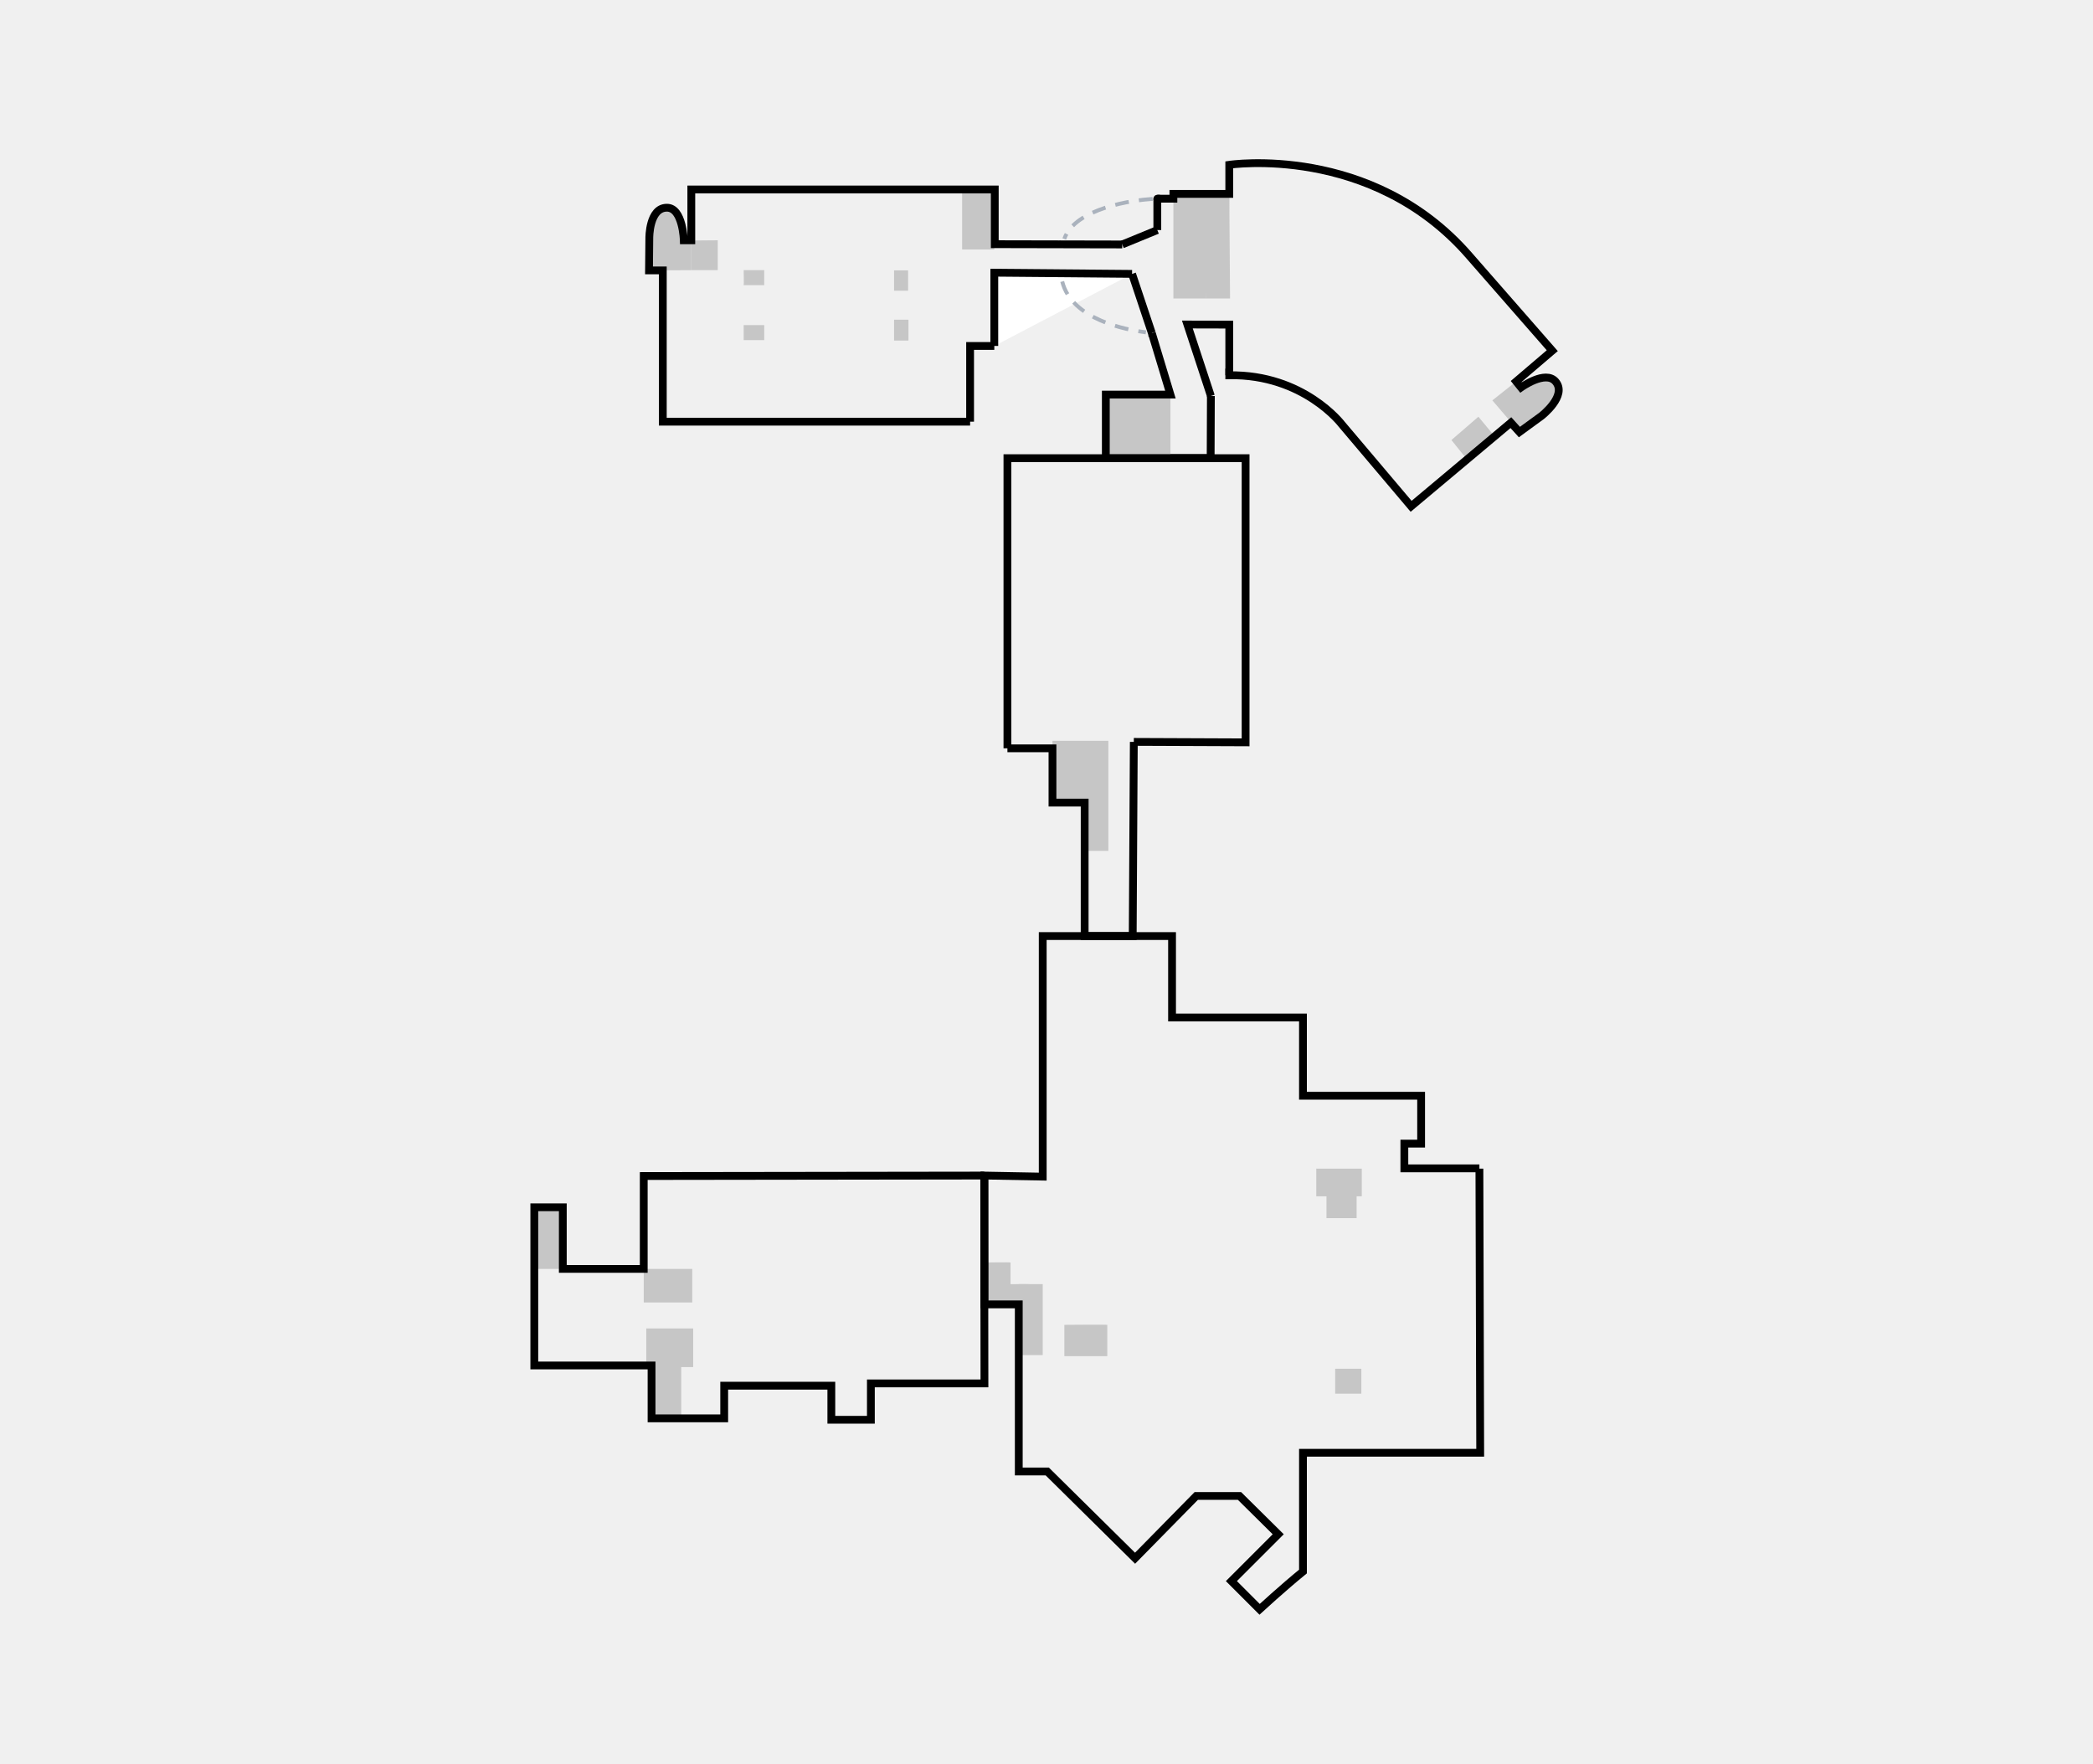
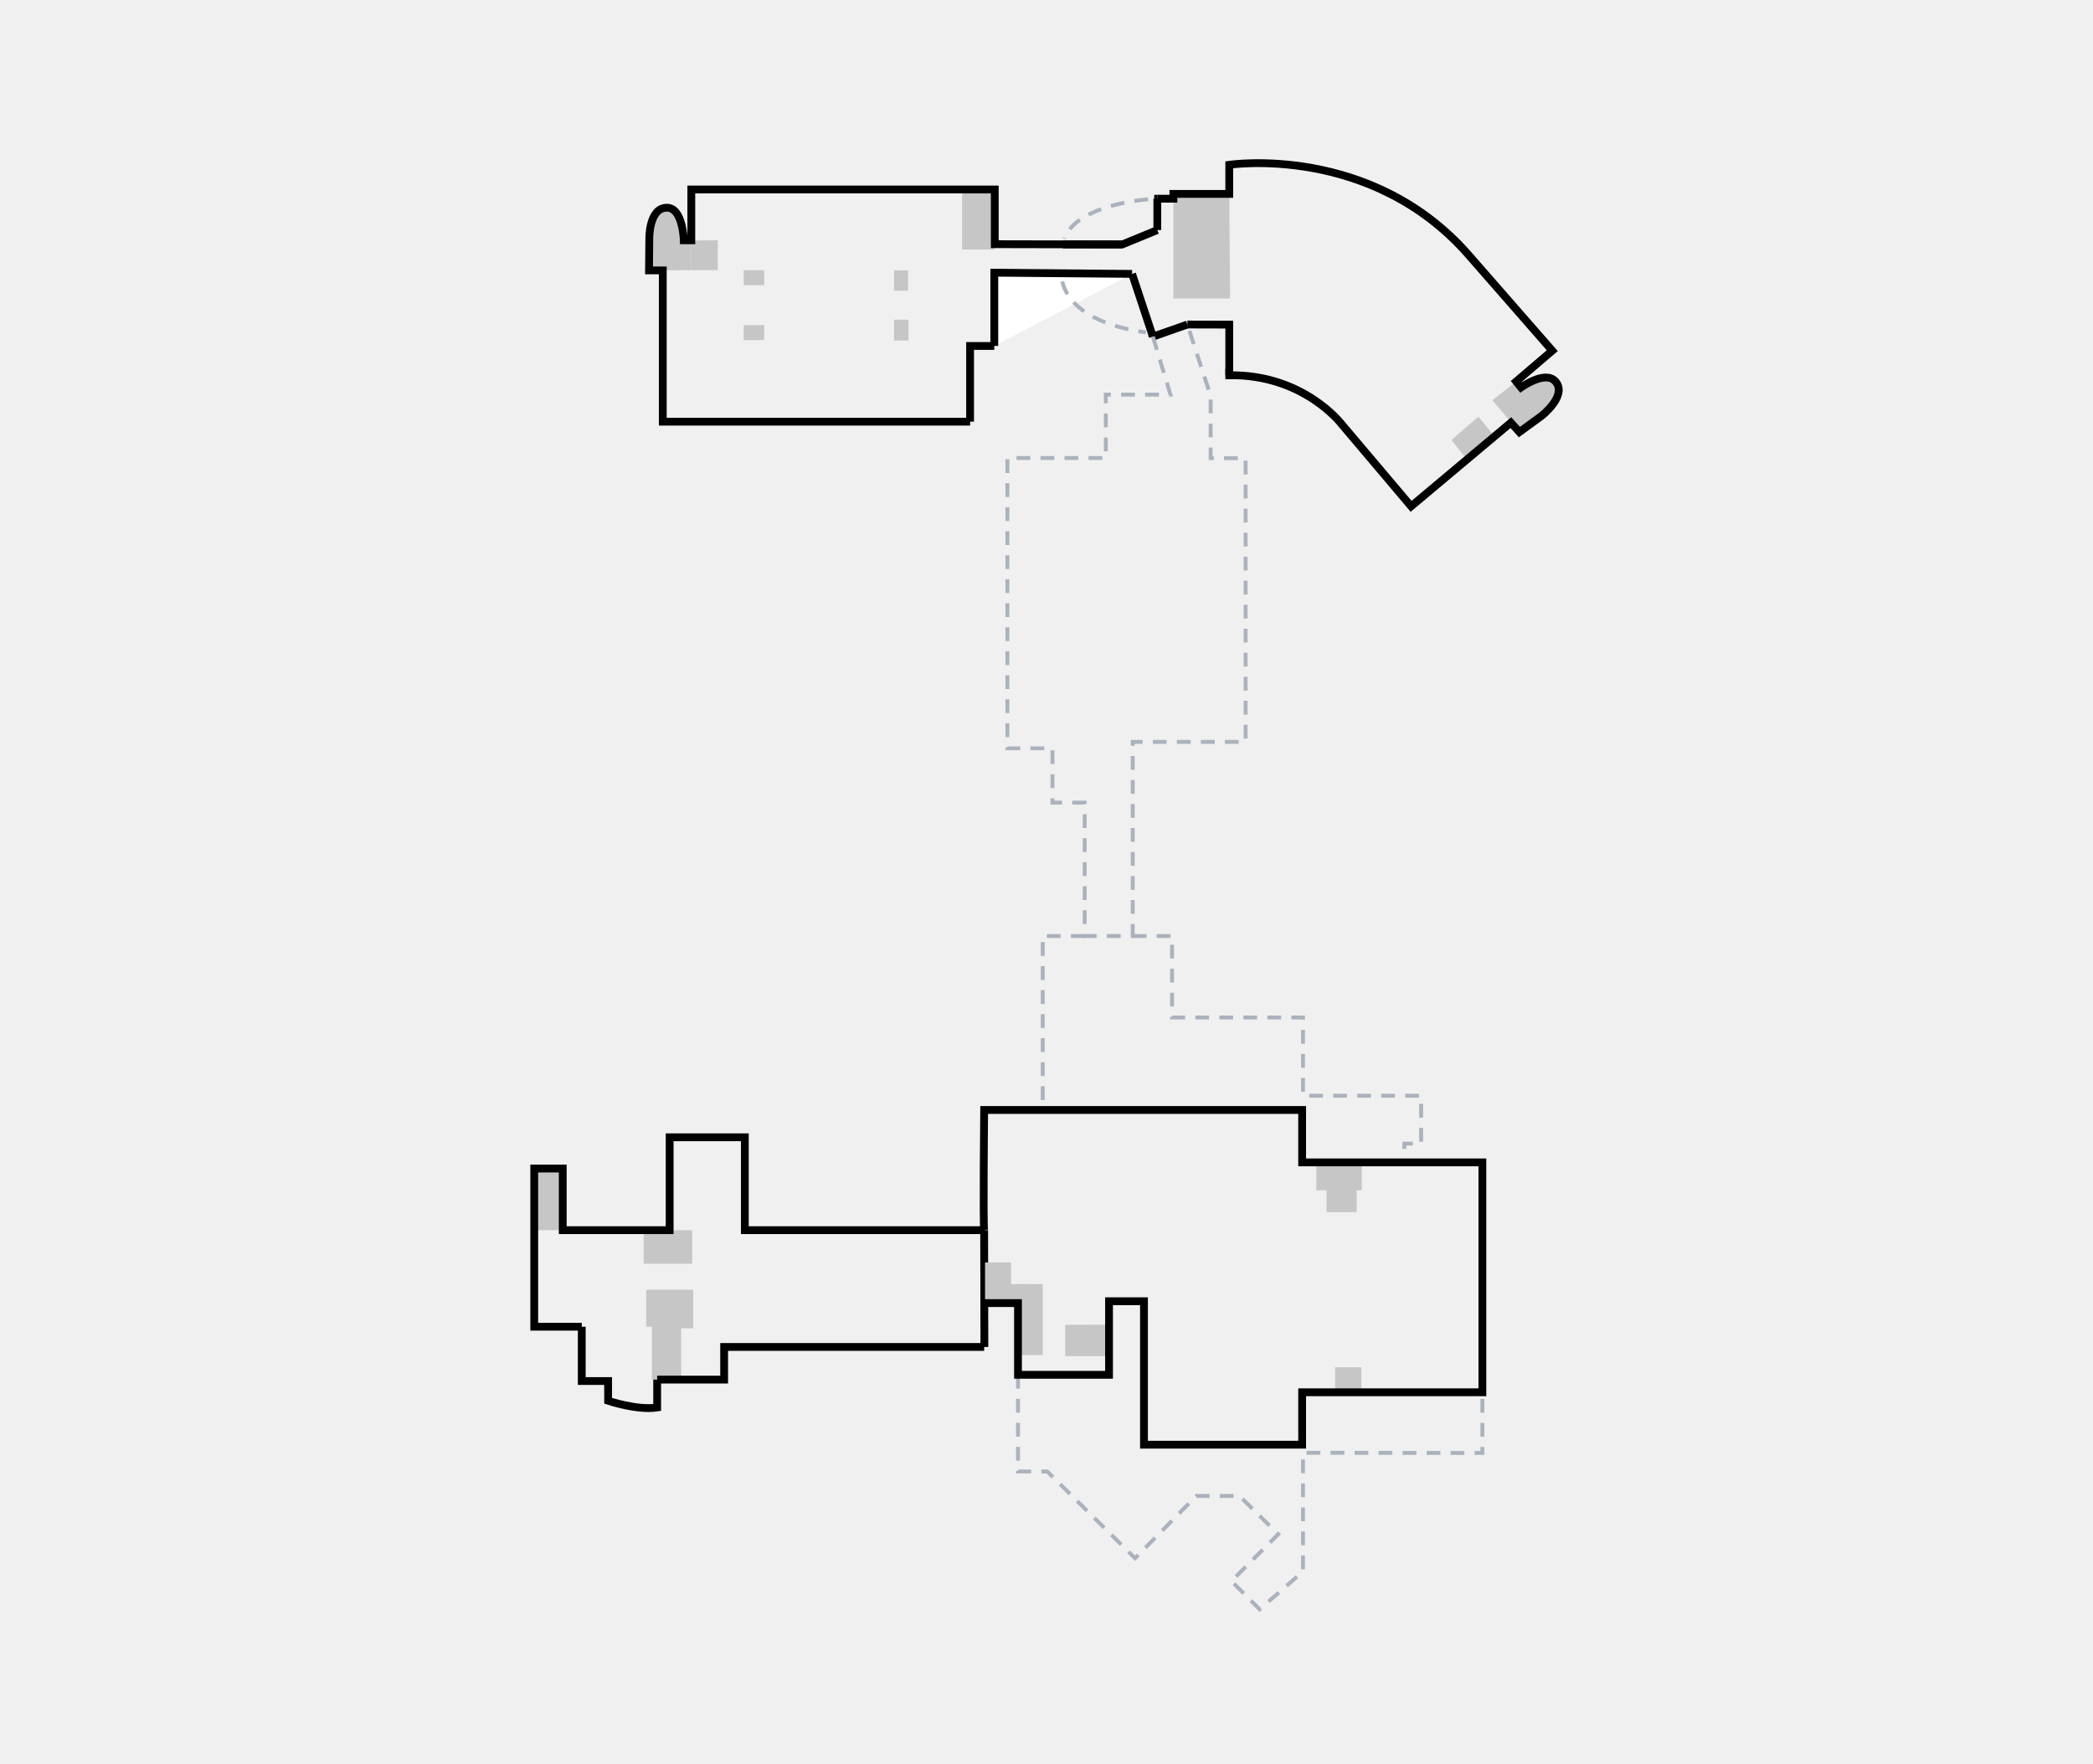
- <svg xmlns="http://www.w3.org/2000/svg" id="Layer_1" data-name="Layer 1" viewBox="0 0 6973.28 5874.38">
+ <svg xmlns="http://www.w3.org/2000/svg" viewBox="0 0 6973.28 5874.38">
  <defs>
    <style>
-     .cls-1 { fill: none; stroke: #000; stroke-miterlimit: 10; stroke-width: 26px; }
-     .cls-2 { fill: none; stroke: #aab2bd; stroke-miterlimit: 10; stroke-width: 13px; stroke-dasharray: 46 34; }
-     .cls-3 { fill: none; stroke: #aab2bd; stroke-miterlimit: 10; stroke-width: 13px; stroke-dasharray: 46 34; }
+     .cls-1 { stroke: #000; stroke-miterlimit: 10; stroke-width: 26px; fill: none; }
+     .cls-2 { stroke: #aab2bd; stroke-miterlimit: 10; stroke-width: 13px; fill: none; stroke-dasharray: 46 34; }
+     .cls-3 { stroke: #aab2bd; stroke-miterlimit: 10; stroke-width: 13px; fill: none; stroke-dasharray: 46 34; }
    .cls-4 { stroke: #000; stroke-miterlimit: 10; stroke-width: 26px; fill: #fff; }
-     .cls-5 { fill: #c6c6c6; }
+     .cls-5 { stroke: #aab2bd; stroke-miterlimit: 10; stroke-width: 13px; fill: none; stroke-dasharray: 46 34; }
+     .cls-6 { fill: #c6c6c6; }
  </style>
  </defs>
-   <g id="east_wing_L1" data-name="east wing L1">
+   <g id="OCC_L2-L4" data-name="OCC L2-L4">
    <g id="Layer_3" data-name="Layer 3">
-       <rect class="cls-5" x="3394.26" y="4278.3" width="79.8" height="236.42" />
-       <rect class="cls-5" x="4385.45" y="3893.52" width="151.61" height="92.21" />
-       <rect class="cls-5" x="4419.45" y="3976.86" width="100.47" height="81.57" />
-       <path class="cls-5" d="m3546.16,4518.26v-104.33s143.03-1.18,143.03,0v104.33h-143.03Z" />
-       <rect class="cls-5" x="4448.41" y="4560.23" width="87.18" height="83.04" />
-       <path class="cls-5" d="m3279.9,4345.02v-138.72s86.88-1.58,86.88,0v138.72h-86.88Z" />
-       <path class="cls-5" d="m3343.72,4343.91v-65.28s86.88-.75,86.88,0v65.28h-86.88Z" />
+       <polygon class="cls-6" points="2391.31 800.53 2391.31 900.1 2303.23 900.1 2303.23 801.3 2391.31 800.53" />
+       <rect class="cls-6" x="3205.53" y="631.25" width="107.23" height="199.91" />
+       <path class="cls-6" d="m2477.7,900.1h68.43v49.96s-69.45,0-68.43,0,0-49.96,0-49.96Z" />
+       <rect class="cls-6" x="2477.69" y="1083.17" width="68.44" height="50.04" />
+       <rect class="cls-6" x="2978.8" y="1065.13" width="48" height="69.45" />
+       <rect class="cls-6" x="2978.8" y="900.87" width="46.72" height="67.66" />
+       <path class="cls-6" d="m2303.23,801.3h-25.02s-4.09-106.72-56.17-109.28-59.74,94.72-59.74,94.72v114.13l140.94-.77v-98.81h-.01Z" />
    </g>
    <g id="Layer_2" data-name="Layer 2">
-       <path class="cls-1" d="m4928.94,3892.64h-250.02v-82.45h55.85v-159.58h-393.64v-260.66h-436.19v-271.3h-430.88v801.47l-194.16-3.54v429.11h114.36v556.77h94.87l292.57,289.03,203.92-207.46h144.02l129.05,127.66-156.03,156.03,93.98,93.98s77.14-70.92,144.51-125.89v-395.7h590.47l-2.66-946.57" />
-     </g>
-   </g>
-   <g id="PERRY_L3" data-name="PERRY L3">
-     <g id="Layer_3-2" data-name="Layer 3-2">
-       <polyline class="cls-5" points="3506.56 2673.95 3506.56 2468.16 3692.77 2468.16 3692.77 2834.8 3613.8 2834.8 3613.8 2673.95" />
-     </g>
-     <g id="Layer_2-2" data-name="Layer 2-2">
-       <polyline class="cls-1" points="3777.55 2471.74 3773.9 3118.65 3613.75 3118.52 3613.8 2673.95 3506.56 2673.95 3506.56 2493.18 3356.44 2493.18" />
-       <polyline class="cls-1" points="3356.44 2493.18 3356.44 1526.55 4149.97 1526.55 4149.97 2473.27 3777.55 2471.74" />
-     </g>
-   </g>
-   <g id="west_wing_L1" data-name="west wing L1">
-     <g id="Layer_3-3" data-name="Layer 3-3">
-       <polygon class="cls-5" points="2269.61 4725.43 2269.61 4554.62 2309.44 4554.62 2309.44 4425.94 2153.18 4425.94 2153.18 4549.26 2172.33 4549.26 2172.33 4725.43 2269.61 4725.43" />
-       <rect class="cls-5" x="2144.76" y="4227.56" width="161.62" height="111.83" />
-       <rect class="cls-5" x="1780.16" y="4022.28" width="94.98" height="205.28" />
-     </g>
-     <g id="Layer_2-3" data-name="Layer 2-3">
-       <path class="cls-1" d="m3279.14,3916.58l-1134.38,1.53v309.45h-269.62v-205.28h-94.98v526.98h390.64v176.17h242.04v-108.77h356.94v113.53h131.74v-121.19h378.38l-.77-692.43" />
-     </g>
-   </g>
-   <g id="OCC_L2-L4" data-name="OCC L2-L4">
-     <g id="Layer_3-4" data-name="Layer 3-4">
-       <polygon class="cls-5" points="2391.31 800.53 2391.31 900.1 2303.23 900.1 2303.23 801.3 2391.31 800.53" />
-       <rect class="cls-5" x="3205.53" y="631.25" width="107.23" height="199.91" />
-       <path class="cls-5" d="m2477.7,900.1h68.43v49.96s-69.45,0-68.43,0,0-49.96,0-49.96Z" />
-       <rect class="cls-5" x="2477.69" y="1083.17" width="68.44" height="50.04" />
-       <rect class="cls-5" x="2978.8" y="1065.13" width="48" height="69.45" />
-       <rect class="cls-5" x="2978.8" y="900.87" width="46.72" height="67.66" />
-       <path class="cls-5" d="m2303.23,801.3h-25.02s-4.09-106.72-56.17-109.28-59.74,94.72-59.74,94.72v114.13l140.94-.77v-98.81h-.01Z" />
-     </g>
-     <g id="Layer_2-4" data-name="Layer 2-4">
      <path class="cls-1" d="m3738.99,814.45l-424.7-.9v-182.3h-1011.06v169.28h-25.02s-2.91-108.47-56.17-108.51c-59.74-.05-58.72,101.11-58.72,101.11l-1.02,107.74h45.96v504h1023.83" />
      <polyline class="cls-4" points="3312.76 1152.62 3312.76 908.53 3771.73 912.49" />
      <polyline class="cls-1" points="3312.76 1152.62 3232.08 1152.62 3232.08 1404.87" />
    </g>
  </g>
-   <g id="MOB_L2" data-name="MOB L2">
-     <g id="Layer_3-5" data-name="Layer 3-5">
-       <polygon class="cls-5" points="3909.46 645.94 3909.46 994.45 4018.99 994.45 4018.99 740.15 4094.31 740.15 4095.59 645.94 3909.46 645.94" />
-       <path class="cls-5" d="m4979.35,1453.8c.45-.38-53.73-65.39-53.73-65.39l-89.87,77.62,51.88,64.7,91.72-76.93h0Z" />
-       <path class="cls-5" d="m5051.5,1270.96l16.09,19.91s72-61.27,116.17-18.38-43.86,109.97-43.86,109.97l-77.67,57.01-90.09-105.61,79.37-62.9h-.01Z" />
-       <rect class="cls-5" x="3684.27" y="1314.62" width="215.23" height="211.4" />
-       <polyline class="cls-5" points="4018.99 994.45 4095.59 994.45 4098.22 994.45 4095.59 645.94 3998.15 720.74 4018.22 987.56" />
+   <g id="MOB_L4" data-name="MOB L4">
+     <g id="Layer_3-2" data-name="Layer 3">
+       <polygon class="cls-6" points="3909.46 645.95 3909.46 994.46 4018.99 994.46 4018.99 740.16 4094.31 740.16 4095.59 645.95 3909.46 645.95" />
+       <path class="cls-6" d="m4979.35,1453.81c.45-.38-53.73-65.39-53.73-65.39l-89.87,77.62,51.88,64.7,91.72-76.93h0Z" />
+       <path class="cls-6" d="m5051.5,1270.97l16.09,19.91s72-61.27,116.17-18.38-43.86,109.97-43.86,109.97l-77.67,57.01-90.09-105.61,79.37-62.9h0Z" />
+       <polyline class="cls-6" points="4018.99 994.46 4095.59 994.46 4098.22 994.46 4095.59 645.95 3998.15 720.75 4018.22 987.57" />
    </g>
-     <g id="Layer_2-5" data-name="Layer 2-5">
-       <line class="cls-1" x1="4095.59" y1="1228.07" x2="4095.59" y2="1250.27" />
-       <polyline class="cls-1" points="3837.46 1109.34 3899.5 1314.62 3684.27 1314.62 3684.27 1526.03 4033.54 1526.03 4034.31 1319.22" />
-       <g>
-         <path class="cls-1" d="m3534.64,908.53c.19,3.38.48,6.7.86,9.96" />
-         <path class="cls-2" d="m3539.02,937.91c31.77,128.1,217.27,161.72,278.7,169.39" />
-         <path class="cls-1" d="m3827.51,1108.43c6.38.67,9.95.91,9.95.91" />
-       </g>
-       <line class="cls-1" x1="3738.99" y1="814.45" x2="3855.84" y2="766.45" />
-       <line class="cls-1" x1="3855.84" y1="662.03" x2="3855.84" y2="766.45" />
-       <g>
-         <path class="cls-1" d="m3855.84,662.03c-4.34,0,12.03,0,3.65,0" />
-         <path class="cls-3" d="m3840.17,662.65c-63.61,4.01-257.24,29.67-294.3,133.3" />
-         <path class="cls-1" d="m3543.04,805.19c-.82,3.19-1.49,6.46-2.02,9.79" />
-       </g>
-       <path class="cls-1" d="m4034.31,1319.22l-78.34-238.05,139.61.35v168.77c248.17-3.83,374.55,163.15,374.55,163.15l231.32,273.45,332.43-278.81,28.34,31.4,73.53-53.62s87.57-67.91,46.72-114.89c-33.7-38.75-114.89,19.91-114.89,19.91l-16.09-19.91,120.26-102.64-277.28-317.11c-325.28-373.79-798.89-302.18-798.89-302.18v96.9h-186.13v16.09h-53.61" />
+     <g id="Layer_2-2" data-name="Layer 2">
+       <line class="cls-1" x1="4095.59" y1="1228.08" x2="4095.59" y2="1250.28" />
+       <line class="cls-1" x1="3841.14" y1="1121.53" x2="3771.73" y2="912.5" />
+       <polyline class="cls-1" points="3541.03 814.46 3738.99 814.46 3855.84 766.46" />
+       <line class="cls-1" x1="3855.84" y1="662.04" x2="3855.84" y2="766.46" />
+       <path class="cls-1" d="m3955.97,1081.17l139.61.35v168.77c248.17-3.83,374.55,163.15,374.55,163.15l231.32,273.45,332.43-278.81,28.34,31.4,73.53-53.62s87.57-67.91,46.72-114.89c-33.7-38.75-114.89,19.91-114.89,19.91l-16.09-19.91,120.26-102.64-277.28-317.11c-325.28-373.79-798.89-302.18-798.89-302.18v96.9h-186.13v16.09h-53.62" />
+       <line class="cls-1" x1="3955.97" y1="1081.17" x2="3841.14" y2="1121.53" />
    </g>
-     <line class="cls-1" x1="3771.73" y1="912.49" x2="3837.46" y2="1109.34" />
+     <g>
+       <path class="cls-1" d="m3855.84,662.03c-2.45,0-5.82.09-9.99.29" />
+       <path class="cls-2" d="m3825.1,663.82c-74.55,6.77-243.93,35.57-278.98,131.43" />
+       <path class="cls-1" d="m3543.04,805.19c-.82,3.19-1.49,6.46-2.02,9.79" />
+     </g>
+     <g>
+       <path class="cls-1" d="m3534.64,908.53c.19,3.38.48,6.7.86,9.96" />
+       <path class="cls-3" d="m3539.02,937.91c31.77,128.1,217.27,161.72,278.7,169.39" />
+       <path class="cls-1" d="m3827.51,1108.43c6.38.67,9.95.91,9.95.91" />
+     </g>
+   </g>
+   <g id="LEVEL_4_DASH" data-name="LEVEL 4 DASH">
+     <polyline class="cls-5" points="3841.14 1121.53 3899.5 1314.62 3684.27 1314.62 3684.27 1526.02 3356.44 1526.02 3356.44 2493.18 3506.56 2493.18 3506.56 2673.95 3613.8 2673.95 3613.8 3118.52 3773.9 3118.52 3773.9 2471.74 4149.97 2471.74 4149.97 1526.55 4033.54 1526.55 4033.54 1319.22 3955.97 1081.17" />
+     <polyline class="cls-5" points="3613.8 3118.52 3474.08 3118.52 3474.08 3698.04" />
+     <polyline class="cls-5" points="3773.9 3118.52 3904.95 3118.52 3904.95 3389.95 4341.14 3389.95 4341.14 3650.61 4734.78 3650.61 4734.78 3810.18 4678.93 3810.18 4678.93 3872.68" />
+     <polyline class="cls-5" points="3391.66 4580.43 3391.66 4902.45 3489.15 4902.45 3781.72 5191.48 3985.64 4984.02 4129.66 4984.02 4258.71 5111.69 4102.67 5267.72 4196.66 5361.7 4341.16 5235.81 4341.16 4840.11 4938.89 4840.85 4938.89 4638.64" />
+   </g>
+   <g id="WEST_WING_L2" data-name="WEST WING L2">
+     <g id="Layer_3-3" data-name="Layer 3">
+       <polygon class="cls-6" points="2269.39 4596.38 2269.39 4425.57 2309.22 4425.57 2309.22 4296.89 2152.96 4296.89 2152.96 4420.21 2172.11 4420.21 2172.11 4596.38 2269.39 4596.38" />
+       <rect class="cls-6" x="2144.54" y="4098.51" width="161.62" height="111.83" />
+       <rect class="cls-6" x="1779.94" y="3893.23" width="94.98" height="205.28" />
+     </g>
+     <g id="Layer_2-3" data-name="Layer 2">
+       <polyline class="cls-1" points="1938.24 4420.21 1779.94 4420.21 1779.94 3893.23 1874.92 3893.23 1874.92 4098.51 2144.54 4098.51 2231.09 4098.51 2231.09 3789.06 2481.56 3789.06 2481.56 4098.51 3279.26 4098.51" />
+       <path class="cls-1" d="m3278.92,4487.62h-866.3v108.77h-223.15" />
+       <line class="cls-1" x1="3278.92" y1="4098.51" x2="3279.69" y2="4487.62" />
+       <path class="cls-1" d="m2189.47,4596.38v92.94c-67.4,10.21-163.4-22.47-163.4-22.47v-65.7h-87.83v-180.94" />
+     </g>
+   </g>
+   <g id="EAST_WING_LEVEL_4" data-name="EAST WING LEVEL 4">
+     <g id="Layer_3-4" data-name="Layer 3">
+       <rect class="cls-6" x="3394.26" y="4278.3" width="79.8" height="236.42" />
+       <rect class="cls-6" x="4385.45" y="3873.52" width="151.61" height="92.21" />
+       <rect class="cls-6" x="4419.45" y="3956.86" width="100.47" height="81.57" />
+       <path class="cls-6" d="m3549.16,4518.26v-104.33s143.03-1.18,143.03,0v104.33h-143.03Z" />
+       <rect class="cls-6" x="4448.41" y="4555.23" width="87.18" height="83.04" />
+       <path class="cls-6" d="m3281.9,4345.02v-138.72s86.88-1.58,86.88,0v138.72h-86.88Z" />
+       <path class="cls-6" d="m3343.72,4343.91v-65.28s86.88-.75,86.88,0v65.28h-86.88Z" />
+     </g>
+     <path class="cls-1" d="m3278.92,4098.51c-3.68-23.61,0-400.46,0-400.46h1059.47v174.64h600.51v765.96h-600.51v174.64h-526.98v-477.96h-116.43v245.11h-303.32v-238.98h-111.97" />
  </g>
</svg>
